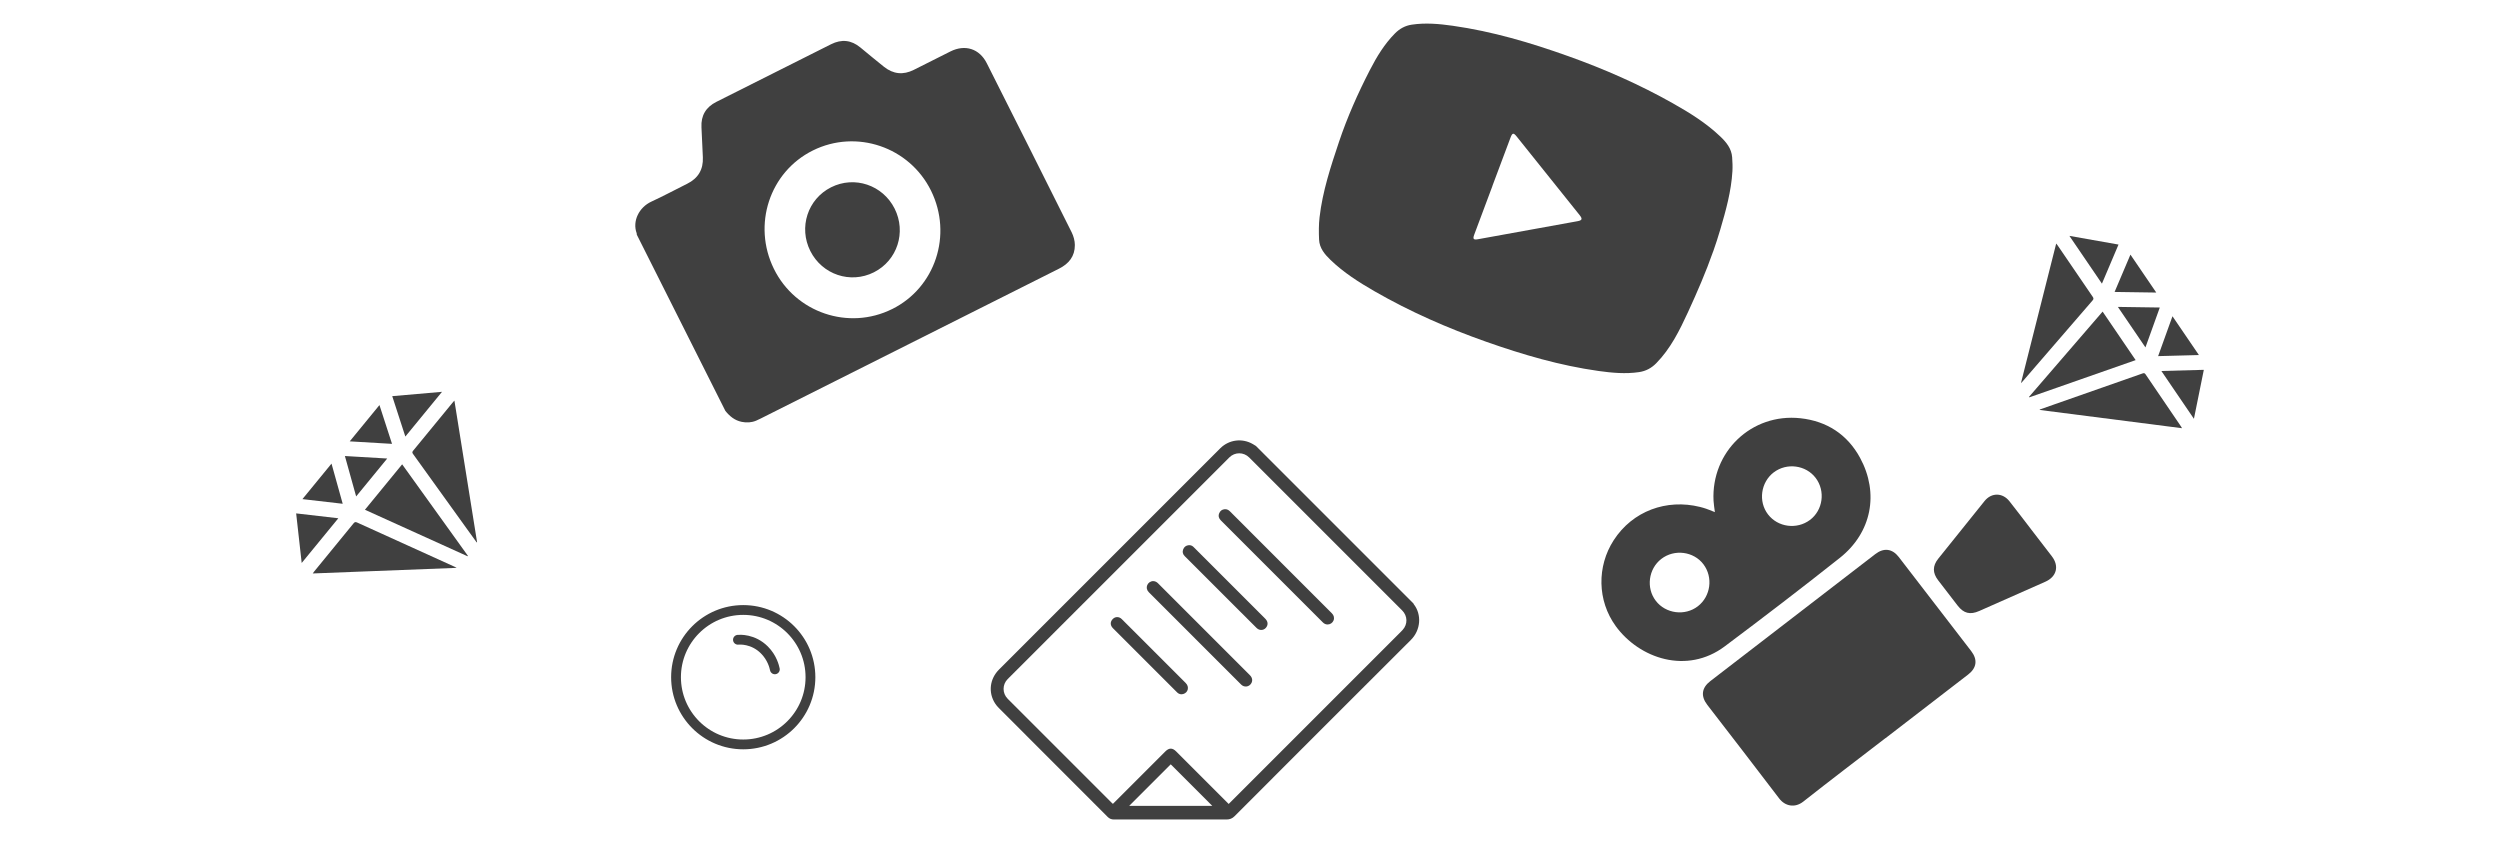
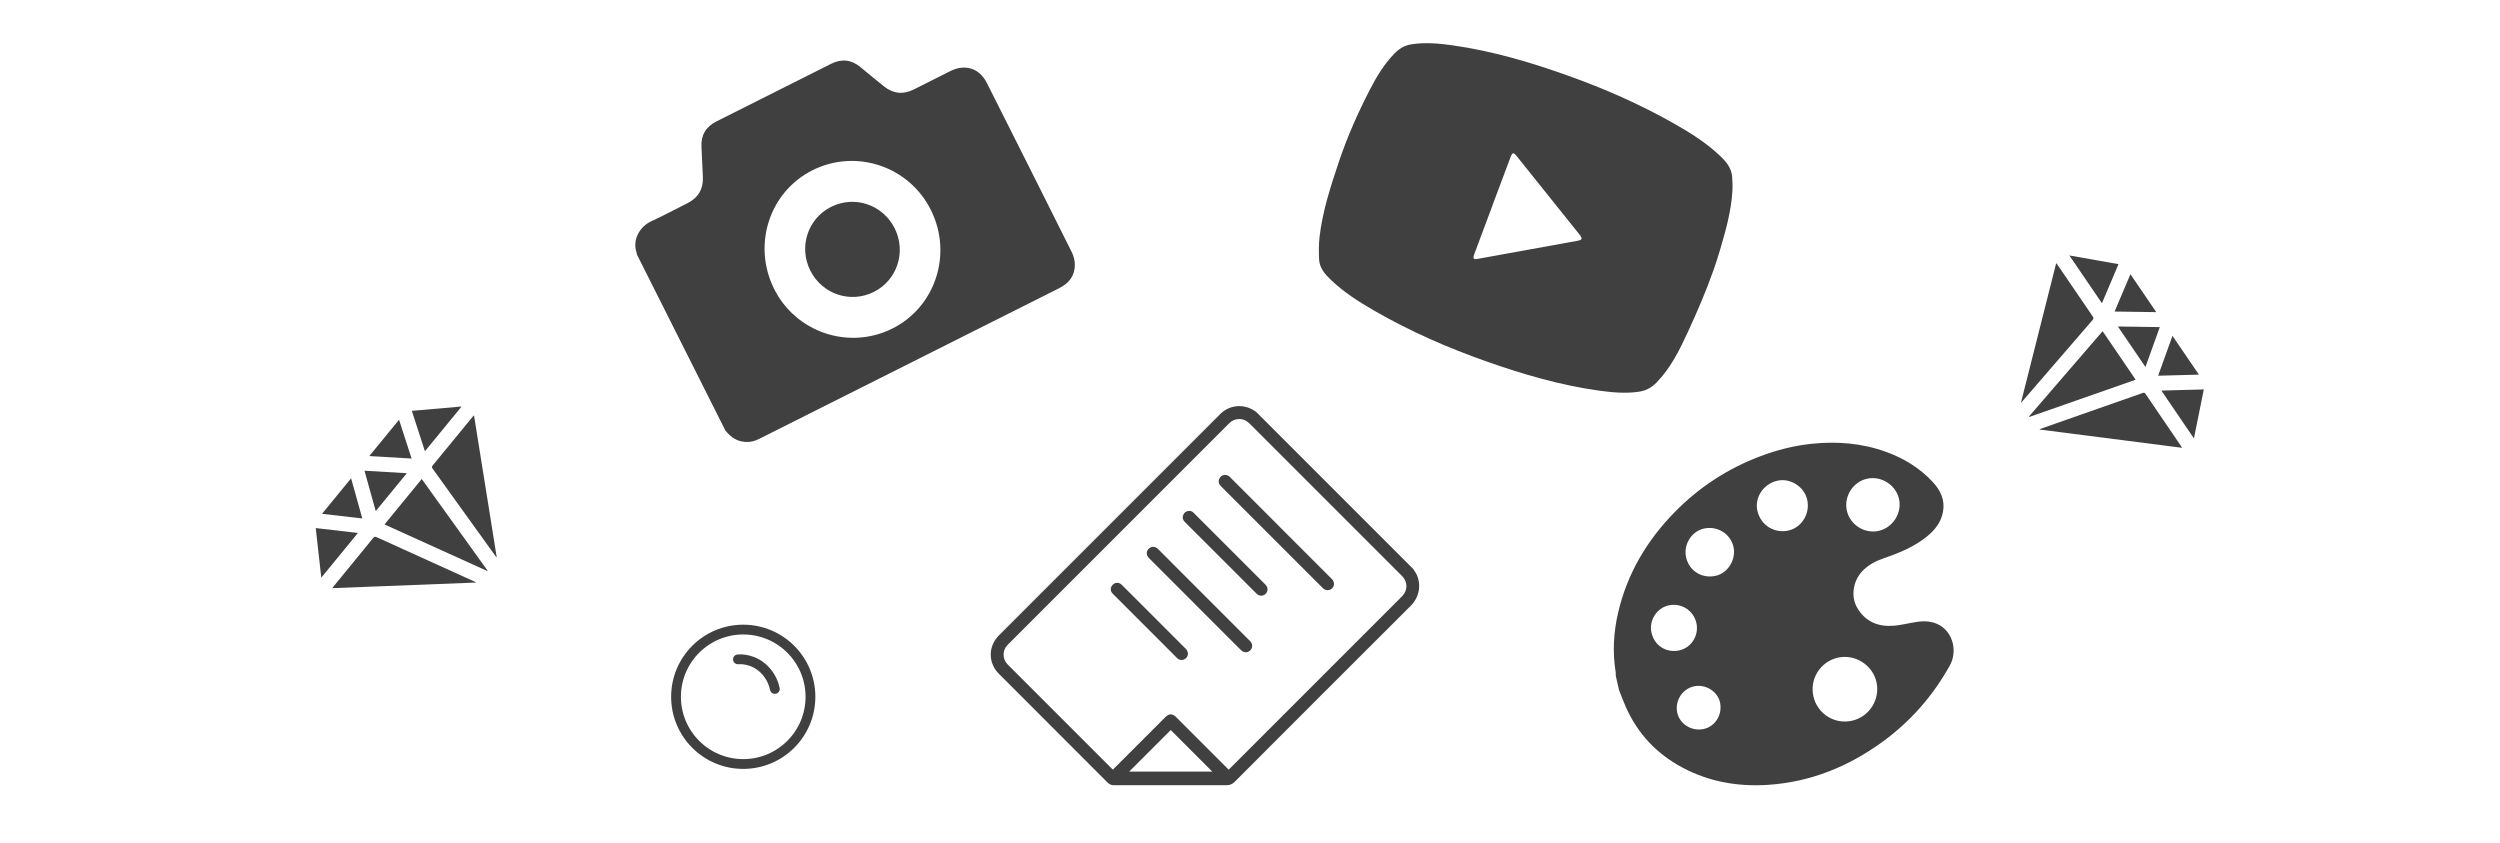
<svg xmlns="http://www.w3.org/2000/svg" id="_レイヤー_2" data-name="レイヤー 2" viewBox="0 0 1021 344">
  <defs>
    <style>
      .cls-1, .cls-2, .cls-3 {
        fill: none;
      }

      .cls-4 {
        fill: #404040;
      }

      .cls-2 {
        stroke-linecap: round;
      }

      .cls-2, .cls-3 {
        stroke: #404040;
        stroke-miterlimit: 10;
        stroke-width: 4px;
      }
    </style>
  </defs>
  <g id="_レイヤー_1-2" data-name="レイヤー 1">
    <g>
      <g>
-         <g>
-           <path class="cls-4" d="M296.23,167.79c-12.05-23.98-24.11-47.97-36.16-71.95-.02-.2,0-.42-.06-.6-1.8-4.91,.92-10.56,6.06-12.92,4.94-2.27,9.73-4.87,14.6-7.29,4.47-2.22,6.59-5.81,6.38-10.77-.17-4.09-.35-8.17-.57-12.26-.25-4.82,1.82-8.26,6.11-10.41,15.6-7.84,31.2-15.68,46.81-23.52,4.29-2.15,8.28-1.75,11.99,1.33,3.19,2.64,6.38,5.28,9.62,7.87,3.78,3.02,7.86,3.44,12.19,1.26,5-2.52,9.99-5.04,15-7.54,5.97-2.97,11.81-1.1,14.8,4.83,11.59,23,23.16,46,34.66,69.04,.78,1.57,1.3,3.45,1.31,5.19,.03,4.6-2.41,7.65-6.51,9.7-40.62,20.37-81.21,40.79-121.82,61.19-.6,.3-1.21,.6-1.83,.86-1.92,.79-3.88,.9-5.93,.48-2.86-.59-4.9-2.32-6.66-4.49Zm68.11-41.56c17.66-8.78,24.76-30.35,15.9-48.34-8.81-17.89-30.49-25.27-48.28-16.43-17.66,8.77-24.75,30.35-15.9,48.34,8.8,17.89,30.49,25.27,48.28,16.42Z" />
-           <path class="cls-4" d="M356.89,111.21c-9.56,4.81-21.1,.95-25.95-8.69-4.85-9.64-1.08-21.23,8.47-26.03,9.56-4.81,21.1-.94,25.95,8.7,4.85,9.64,1.09,21.21-8.47,26.02Z" />
-         </g>
-         <g>
-           <path class="cls-4" d="M659.84,255.66c-7.51-10.34-7.72-24.34-.8-35.04,7.72-11.94,21.58-16.98,35.24-13.59,.45,.11,.9,.23,1.34,.36,1.58,.45,3.1,1.14,4.74,1.76-.19-1.6-.47-3.11-.55-4.64-1-20.01,15.54-35.86,35.47-33.7,10.78,1.16,19.19,6.62,24.37,16.16,7.88,14.52,4.7,30.58-8.23,40.84-15.5,12.3-31.22,24.32-47.06,36.18-15.4,11.53-34.82,5.03-44.53-8.33Zm64.58-62.77c-5.34,4.07-6.42,11.92-2.36,17.2,4.03,5.24,11.75,6.27,17.11,2.27,5.34-3.98,6.41-11.84,2.34-17.19-3.99-5.25-11.81-6.29-17.08-2.27Zm-45.95,35.38c-5.25,4.06-6.27,11.84-2.25,17.09,4.05,5.3,11.95,6.31,17.22,2.21,5.24-4.08,6.25-11.8,2.25-17.11-4-5.3-11.9-6.31-17.22-2.19Z" />
-           <path class="cls-4" d="M770.04,301.44c-11.21,8.63-22.48,17.18-33.59,25.94-3.47,2.74-7.48,1.82-9.84-1.3-9.7-12.8-19.56-25.48-29.35-38.21-2.75-3.57-2.32-6.97,1.23-9.7,22.45-17.29,44.91-34.59,67.37-51.87,3.49-2.69,6.94-2.26,9.6,1.19,9.87,12.81,19.73,25.61,29.59,38.43,2.69,3.5,2.25,6.85-1.25,9.55-11.25,8.66-22.5,17.32-33.74,25.99Z" />
-           <path class="cls-4" d="M829.47,216.14c2.84,3.69,5.7,7.38,8.53,11.08,3.06,4,1.93,8.32-2.71,10.37-8.98,3.98-17.97,7.95-26.95,11.93-3.74,1.66-6.38,1-8.86-2.22-2.66-3.44-5.32-6.89-7.96-10.34-2.29-2.99-2.31-5.82,.05-8.78,6.29-7.88,12.6-15.74,18.94-23.58,2.83-3.49,7.33-3.44,10.13,.09,2.99,3.78,5.89,7.62,8.83,11.44Z" />
-         </g>
-         <g>
-           <path class="cls-4" d="M512.99,182.2c21.43,21.43,42.85,42.85,64.28,64.28,.04,.1,.07,.22,.13,.3,3.26,4.16,2.89,10.5-1.2,14.57-24.03,23.95-48.01,47.96-71.99,71.98-.96,.96-1.98,1.35-3.3,1.35-15.33-.02-30.66-.01-45.99,0-1.04,0-1.85-.34-2.58-1.08-14.8-14.82-29.61-29.62-44.41-44.44-.58-.59-1.13-1.23-1.57-1.93-2.83-4.47-2.16-9.99,1.65-13.8,30.05-30.05,60.1-60.11,90.16-90.16,.1-.1,.19-.19,.29-.29,3.58-3.47,8.94-4.11,13.23-1.6,.44,.26,.87,.53,1.31,.8Zm-11.19,146.13l.73-.73c23.2-23.2,46.4-46.4,69.6-69.6,.24-.24,.47-.49,.7-.73,2.14-2.33,2.06-5.72-.19-7.97-20.82-20.82-41.64-41.64-62.46-62.46-2.28-2.28-5.86-2.29-8.13-.02-30.17,30.17-60.34,60.33-90.5,90.5-2.25,2.25-2.25,5.82,0,8.07,14.12,14.13,28.25,28.25,42.37,42.37,.17,.17,.35,.33,.59,.54,.24-.24,.45-.45,.65-.65,6.92-6.92,13.84-13.84,20.76-20.76,1.53-1.53,2.91-1.53,4.43,0,6.92,6.92,13.84,13.84,20.76,20.76l.68,.68Zm-40.63,.78c11.26,0,22.68,0,33.92,0-5.54-5.54-11.24-11.24-16.96-16.96-5.73,5.73-11.43,11.43-16.96,16.96Z" />
-           <path class="cls-4" d="M523.17,229.71c6.93,6.93,13.87,13.87,20.8,20.8,.82,.82,1.06,1.92,.64,2.91-.41,.99-1.38,1.63-2.44,1.62-.79,0-1.42-.35-1.97-.9-3.64-3.66-7.3-7.3-10.95-10.95-10.22-10.22-20.43-20.43-30.65-30.65-.83-.83-1.13-1.8-.69-2.9,.39-.99,1.16-1.59,2.25-1.68,.87-.07,1.56,.28,2.17,.89,6.22,6.24,12.46,12.47,18.69,18.7,.72,.72,1.43,1.43,2.15,2.15Z" />
-           <path class="cls-4" d="M488.02,260.71c-6.28-6.28-12.56-12.56-18.84-18.84-.83-.83-1.07-1.92-.65-2.91,.43-1.01,1.44-1.67,2.51-1.63,.76,.03,1.37,.36,1.9,.89,3.95,3.96,7.9,7.91,11.85,11.86,8.56,8.56,17.12,17.12,25.68,25.68,.95,.95,1.18,2.14,.61,3.2-.85,1.59-2.89,1.91-4.18,.63-3.32-3.31-6.63-6.63-9.95-9.94-2.98-2.98-5.96-5.96-8.94-8.94Z" />
-           <path class="cls-4" d="M498.48,241.76c-4.88-4.88-9.75-9.75-14.63-14.62-.81-.8-1.05-1.74-.64-2.78,.39-.99,1.15-1.6,2.24-1.7,.7-.06,1.34,.13,1.87,.62,.12,.11,.23,.22,.34,.33,9.69,9.69,19.38,19.38,29.06,29.06,.97,.97,1.2,2.06,.68,3.12-.81,1.65-2.87,2-4.19,.69-2.16-2.14-4.31-4.3-6.46-6.45-2.76-2.76-5.51-5.51-8.27-8.27Z" />
-           <path class="cls-4" d="M471.29,265.99c4.34,4.34,8.68,8.67,13,13.01,1.5,1.5,.95,3.85-1.03,4.43-.91,.27-1.74,.08-2.44-.57-.07-.06-.13-.13-.19-.19-8.7-8.7-17.41-17.41-26.11-26.11-1.18-1.18-1.18-2.67-.01-3.81,1.01-.98,2.52-.98,3.58,.05,1.55,1.51,3.07,3.06,4.6,4.59,2.87,2.87,5.74,5.74,8.61,8.61Z" />
-         </g>
-         <path class="cls-4" d="M699.64,102.72c-2.96,8.41-6.47,16.52-10.24,24.71-3.45,7.49-7.13,14.95-12.98,20.9-1.95,1.99-4.24,3.23-7.02,3.64-5.55,.82-11.07,.3-16.54-.46-15.76-2.21-30.95-6.67-45.91-11.94-15.8-5.57-31.11-12.28-45.65-20.65-6.37-3.67-12.57-7.62-17.9-12.75-2.38-2.29-4.54-4.83-4.69-8.32-.13-3.04-.15-6.11,.2-9.13,1.23-10.61,4.56-20.7,7.93-30.76,3.4-10.13,7.74-19.88,12.63-29.37,2.77-5.38,5.9-10.57,10.22-14.93,1.92-1.94,4.15-3.18,6.88-3.59,5.6-.84,11.17-.33,16.7,.45,16.22,2.29,31.84,6.93,47.22,12.42,14.75,5.26,29.06,11.55,42.72,19.26,6.9,3.89,13.63,8.07,19.4,13.58,2.43,2.32,4.54,4.89,4.8,8.44,.14,1.9,.22,3.83,.11,5.73-.48,8.17-2.67,16-4.96,23.8-.89,3.04-1.86,6.02-2.9,8.97Zm-90.1-26.84c-2.49,6.65-4.98,13.29-7.46,19.94-.67,1.79-.32,2.22,1.53,1.88,13.55-2.44,27.1-4.9,40.64-7.36,1.9-.34,2.11-.93,.9-2.45-8.57-10.71-17.14-21.42-25.72-32.12-1.32-1.65-1.79-1.56-2.55,.46-2.46,6.55-4.91,13.1-7.36,19.64Z" />
-         <g>
-           <path class="cls-4" d="M186.5,231.91c-19.7,.77-39.14,1.52-58.77,2.29,.25-.35,.4-.58,.57-.79,5.37-6.55,10.75-13.1,16.09-19.67,.46-.57,.81-.65,1.47-.34,13.31,6.06,26.63,12.09,39.95,18.13,.16,.07,.3,.17,.68,.38Z" />
-           <path class="cls-4" d="M185.58,163.61c3.11,19.41,6.18,38.62,9.26,57.83-.06,.02-.11,.04-.17,.07-1.25-1.73-2.5-3.46-3.75-5.19-7.41-10.3-14.81-20.61-22.23-30.91-.34-.48-.42-.79,0-1.3,5.46-6.63,10.9-13.28,16.35-19.92,.13-.15,.27-.29,.54-.58Z" />
-           <path class="cls-4" d="M149.04,208.18c5.09-6.21,10.11-12.34,15.2-18.55,8.98,12.5,17.92,24.94,26.86,37.38l-.14,.17c-13.93-6.31-27.87-12.63-41.93-19Z" />
-           <path class="cls-4" d="M123.21,229.92c-.76-6.81-1.5-13.46-2.26-20.25,5.79,.67,11.45,1.32,17.22,1.99l-14.96,18.26Z" />
-           <path class="cls-4" d="M180.52,160.02c-5.04,6.14-9.94,12.13-14.98,18.27-1.79-5.53-3.54-10.94-5.35-16.5,6.78-.59,13.45-1.17,20.32-1.77Z" />
-           <path class="cls-4" d="M140.86,186.24c5.81,.34,11.48,.68,17.28,1.02-4.24,5.18-8.42,10.27-12.69,15.48-1.54-5.53-3.05-10.95-4.59-16.49Z" />
-           <path class="cls-4" d="M142.82,180.26c4.1-5,8.08-9.85,12.15-14.83,1.72,5.31,3.4,10.52,5.13,15.84-5.76-.34-11.43-.67-17.28-1.02Z" />
-           <path class="cls-4" d="M139.96,205.74c-5.52-.64-10.93-1.26-16.45-1.9,3.98-4.86,7.87-9.61,11.88-14.5,1.53,5.5,3.03,10.89,4.57,16.4Z" />
-         </g>
-         <g>
-           <path class="cls-4" d="M825.35,156.48c4.83-19.11,9.59-37.98,14.4-57.02,.26,.34,.44,.54,.6,.77,4.77,7,9.53,14.01,14.32,20.99,.42,.61,.39,.96-.09,1.51-9.57,11.06-19.12,22.13-28.68,33.2-.11,.13-.24,.24-.56,.55Z" />
-           <path class="cls-4" d="M891.13,174.88c-19.5-2.5-38.79-4.98-58.09-7.45,0-.06,0-.12-.01-.18,2.01-.71,4.03-1.42,6.04-2.13,11.98-4.2,23.95-8.39,35.93-12.6,.56-.2,.88-.18,1.25,.36,4.82,7.11,9.66,14.21,14.49,21.31,.11,.17,.2,.34,.4,.69Z" />
-           <path class="cls-4" d="M858.7,127.25c4.52,6.63,8.98,13.18,13.5,19.82-14.52,5.08-28.98,10.15-43.44,15.21l-.12-.18c9.99-11.58,19.98-23.17,30.07-34.85Z" />
-           <path class="cls-4" d="M845.14,96.33c6.75,1.2,13.34,2.36,20.06,3.55-2.28,5.37-4.5,10.61-6.77,15.96-4.44-6.53-8.81-12.94-13.29-19.51Z" />
-           <path class="cls-4" d="M896,171.04c-4.47-6.57-8.83-12.96-13.3-19.53,5.81-.16,11.5-.31,17.34-.47-1.35,6.68-2.68,13.23-4.04,19.99Z" />
-           <path class="cls-4" d="M882.06,125.59c-1.97,5.47-3.89,10.82-5.86,16.29l-11.26-16.54c5.73,.08,11.37,.17,17.12,.25Z" />
-           <path class="cls-4" d="M887.24,129.16l10.79,15.84c-5.58,.15-11.05,.29-16.65,.44,1.95-5.43,3.87-10.77,5.86-16.29Z" />
-           <path class="cls-4" d="M863.6,119.23c2.17-5.12,4.3-10.13,6.47-15.24l10.55,15.49c-5.71-.08-11.31-.17-17.02-.25Z" />
-         </g>
-         <g>
-           <circle class="cls-3" cx="303.54" cy="276.57" r="27.45" />
-           <path class="cls-2" d="M301.37,261.28c.59-.06,6.17-.5,10.83,4.18,3.15,3.16,4.02,6.79,4.25,7.9" />
-         </g>
+         <path class="cls-4" d="M296.23,175.79c-12.05-23.98-24.11-47.97-36.16-71.95-.02-.2,0-.42-.06-.6-1.8-4.91,.92-10.56,6.06-12.92,4.94-2.27,9.73-4.87,14.6-7.29,4.47-2.22,6.59-5.81,6.38-10.77-.17-4.09-.35-8.17-.57-12.26-.25-4.82,1.82-8.26,6.11-10.41,15.6-7.84,31.2-15.68,46.81-23.52,4.29-2.15,8.28-1.75,11.99,1.33,3.19,2.64,6.38,5.28,9.62,7.87,3.78,3.02,7.86,3.44,12.19,1.26,5-2.52,9.99-5.04,15-7.54,5.97-2.97,11.81-1.1,14.8,4.83,11.59,23,23.16,46,34.66,69.04,.78,1.57,1.3,3.45,1.31,5.19,.03,4.6-2.41,7.65-6.51,9.7-40.62,20.37-81.21,40.79-121.82,61.19-.6,.3-1.21,.6-1.83,.86-1.92,.79-3.88,.9-5.93,.48-2.86-.59-4.9-2.32-6.66-4.49Zm68.11-41.56c17.66-8.78,24.76-30.35,15.9-48.34-8.81-17.89-30.49-25.27-48.28-16.43-17.66,8.77-24.75,30.35-15.9,48.34,8.8,17.89,30.49,25.27,48.28,16.42Z" />
+         <path class="cls-4" d="M356.89,119.21c-9.56,4.81-21.1,.95-25.95-8.69-4.85-9.64-1.08-21.23,8.47-26.03,9.56-4.81,21.1-.94,25.95,8.7,4.85,9.64,1.09,21.21-8.47,26.02Z" />
+       </g>
+       <g>
+         <path class="cls-4" d="M512.99,168.2c21.43,21.43,42.85,42.85,64.28,64.28,.04,.1,.07,.22,.13,.3,3.26,4.16,2.89,10.5-1.2,14.57-24.03,23.95-48.01,47.96-71.99,71.98-.96,.96-1.98,1.35-3.3,1.35-15.33-.02-30.66-.01-45.99,0-1.04,0-1.85-.34-2.58-1.08-14.8-14.82-29.61-29.62-44.41-44.44-.58-.59-1.13-1.23-1.57-1.93-2.83-4.47-2.16-9.99,1.65-13.8,30.05-30.05,60.1-60.11,90.16-90.16,.1-.1,.19-.19,.29-.29,3.58-3.47,8.94-4.11,13.23-1.6,.44,.26,.87,.53,1.31,.8Zm-11.19,146.13l.73-.73c23.2-23.2,46.4-46.4,69.6-69.6,.24-.24,.47-.49,.7-.73,2.14-2.33,2.06-5.72-.19-7.97-20.82-20.82-41.64-41.64-62.46-62.46-2.28-2.28-5.86-2.29-8.13-.02-30.17,30.17-60.34,60.33-90.5,90.5-2.25,2.25-2.25,5.82,0,8.07,14.12,14.13,28.25,28.25,42.37,42.37,.17,.17,.35,.33,.59,.54,.24-.24,.45-.45,.65-.65,6.92-6.92,13.84-13.84,20.76-20.76,1.53-1.53,2.91-1.53,4.43,0,6.92,6.92,13.84,13.84,20.76,20.76l.68,.68Zm-40.63,.78c11.26,0,22.68,0,33.92,0-5.54-5.54-11.24-11.24-16.96-16.96-5.73,5.73-11.43,11.43-16.96,16.96Z" />
+         <path class="cls-4" d="M523.17,215.71c6.93,6.93,13.87,13.87,20.8,20.8,.82,.82,1.06,1.92,.64,2.91-.41,.99-1.38,1.63-2.44,1.62-.79,0-1.42-.35-1.97-.9-3.64-3.66-7.3-7.3-10.95-10.95-10.22-10.22-20.43-20.43-30.65-30.65-.83-.83-1.13-1.8-.69-2.9,.39-.99,1.16-1.59,2.25-1.68,.87-.07,1.56,.28,2.17,.89,6.22,6.24,12.46,12.47,18.69,18.7,.72,.72,1.43,1.43,2.15,2.15Z" />
+         <path class="cls-4" d="M488.02,246.71c-6.28-6.28-12.56-12.56-18.84-18.84-.83-.83-1.07-1.92-.65-2.91,.43-1.01,1.44-1.67,2.51-1.63,.76,.03,1.37,.36,1.9,.89,3.95,3.96,7.9,7.91,11.85,11.86,8.56,8.56,17.12,17.12,25.68,25.68,.95,.95,1.18,2.14,.61,3.2-.85,1.59-2.89,1.91-4.18,.63-3.32-3.31-6.63-6.63-9.95-9.94-2.98-2.98-5.96-5.96-8.94-8.94Z" />
+         <path class="cls-4" d="M498.48,227.76c-4.88-4.88-9.75-9.75-14.63-14.62-.81-.8-1.05-1.74-.64-2.78,.39-.99,1.15-1.6,2.24-1.7,.7-.06,1.34,.13,1.87,.62,.12,.11,.23,.22,.34,.33,9.69,9.69,19.38,19.38,29.06,29.06,.97,.97,1.2,2.06,.68,3.12-.81,1.65-2.87,2-4.19,.69-2.16-2.14-4.31-4.3-6.46-6.45-2.76-2.76-5.51-5.51-8.27-8.27Z" />
+         <path class="cls-4" d="M471.29,251.99c4.34,4.34,8.68,8.67,13,13.01,1.5,1.5,.95,3.85-1.03,4.43-.91,.27-1.74,.08-2.44-.57-.07-.06-.13-.13-.19-.19-8.7-8.7-17.41-17.41-26.11-26.11-1.18-1.18-1.18-2.67-.01-3.81,1.01-.98,2.52-.98,3.58,.05,1.55,1.51,3.07,3.06,4.6,4.59,2.87,2.87,5.74,5.74,8.61,8.61Z" />
+       </g>
+       <path class="cls-4" d="M699.64,110.72c-2.96,8.41-6.47,16.52-10.24,24.71-3.45,7.49-7.13,14.95-12.98,20.9-1.95,1.99-4.24,3.23-7.02,3.64-5.55,.82-11.07,.3-16.54-.46-15.76-2.21-30.95-6.67-45.91-11.94-15.8-5.57-31.11-12.28-45.65-20.65-6.37-3.67-12.57-7.62-17.9-12.75-2.38-2.29-4.54-4.83-4.69-8.32-.13-3.04-.15-6.11,.2-9.13,1.23-10.61,4.56-20.7,7.93-30.76,3.4-10.13,7.74-19.88,12.63-29.37,2.77-5.38,5.9-10.57,10.22-14.93,1.92-1.94,4.15-3.18,6.88-3.59,5.6-.84,11.17-.33,16.7,.45,16.22,2.29,31.84,6.93,47.22,12.42,14.75,5.26,29.06,11.55,42.72,19.26,6.9,3.89,13.63,8.07,19.4,13.58,2.43,2.32,4.54,4.89,4.8,8.44,.14,1.9,.22,3.83,.11,5.73-.48,8.17-2.67,16-4.96,23.8-.89,3.04-1.86,6.02-2.9,8.97Zm-90.1-26.84c-2.49,6.65-4.98,13.29-7.46,19.94-.67,1.79-.32,2.22,1.53,1.88,13.55-2.44,27.1-4.9,40.64-7.36,1.9-.34,2.11-.93,.9-2.45-8.57-10.71-17.14-21.42-25.72-32.12-1.32-1.65-1.79-1.56-2.55,.46-2.46,6.55-4.91,13.1-7.36,19.64Z" />
+       <g>
+         <path class="cls-4" d="M194.5,237.91c-19.7,.77-39.14,1.52-58.77,2.29,.25-.35,.4-.58,.57-.79,5.37-6.55,10.75-13.1,16.09-19.67,.46-.57,.81-.65,1.47-.34,13.31,6.06,26.63,12.09,39.95,18.13,.16,.07,.3,.17,.68,.38Z" />
+         <path class="cls-4" d="M193.58,169.61c3.11,19.41,6.18,38.62,9.26,57.83-.06,.02-.11,.04-.17,.07-1.25-1.73-2.5-3.46-3.75-5.19-7.41-10.3-14.81-20.61-22.23-30.91-.34-.48-.42-.79,0-1.3,5.46-6.63,10.9-13.28,16.35-19.92,.13-.15,.27-.29,.54-.58Z" />
+         <path class="cls-4" d="M157.04,214.18c5.09-6.21,10.11-12.34,15.2-18.55,8.98,12.5,17.92,24.94,26.86,37.38l-.14,.17c-13.93-6.31-27.87-12.63-41.93-19Z" />
+         <path class="cls-4" d="M131.21,235.92c-.76-6.81-1.5-13.46-2.26-20.25,5.79,.67,11.45,1.32,17.22,1.99l-14.96,18.26Z" />
+         <path class="cls-4" d="M188.52,166.02c-5.04,6.14-9.94,12.13-14.98,18.27-1.79-5.53-3.54-10.94-5.35-16.5,6.78-.59,13.45-1.17,20.32-1.77Z" />
+         <path class="cls-4" d="M148.86,192.24c5.81,.34,11.48,.68,17.28,1.02-4.24,5.18-8.42,10.27-12.69,15.48-1.54-5.53-3.05-10.95-4.59-16.49Z" />
+         <path class="cls-4" d="M150.82,186.26c4.1-5,8.08-9.85,12.15-14.83,1.72,5.31,3.4,10.52,5.13,15.84-5.76-.34-11.43-.67-17.28-1.02Z" />
+         <path class="cls-4" d="M147.96,211.74c-5.52-.64-10.93-1.26-16.45-1.9,3.98-4.86,7.87-9.61,11.88-14.5,1.53,5.5,3.03,10.89,4.57,16.4Z" />
+       </g>
+       <g>
+         <path class="cls-4" d="M825.35,164.48c4.83-19.11,9.59-37.98,14.4-57.02,.26,.34,.44,.54,.6,.77,4.77,7,9.53,14.01,14.32,20.99,.42,.61,.39,.96-.09,1.51-9.57,11.06-19.12,22.13-28.68,33.2-.11,.13-.24,.24-.56,.55Z" />
+         <path class="cls-4" d="M891.13,182.88c-19.5-2.5-38.79-4.98-58.09-7.45,0-.06,0-.12-.01-.18,2.01-.71,4.03-1.42,6.04-2.13,11.98-4.2,23.95-8.39,35.93-12.6,.56-.2,.88-.18,1.25,.36,4.82,7.11,9.66,14.21,14.49,21.31,.11,.17,.2,.34,.4,.69Z" />
+         <path class="cls-4" d="M858.7,135.25c4.52,6.63,8.98,13.18,13.5,19.82-14.52,5.08-28.98,10.15-43.44,15.21l-.12-.18c9.99-11.58,19.98-23.17,30.07-34.85Z" />
+         <path class="cls-4" d="M845.14,104.33c6.75,1.2,13.34,2.36,20.06,3.55-2.28,5.37-4.5,10.61-6.77,15.96-4.44-6.53-8.81-12.94-13.29-19.51Z" />
+         <path class="cls-4" d="M896,179.04c-4.47-6.57-8.83-12.96-13.3-19.53,5.81-.16,11.5-.31,17.34-.47-1.35,6.68-2.68,13.23-4.04,19.99Z" />
+         <path class="cls-4" d="M882.06,133.59c-1.97,5.47-3.89,10.82-5.86,16.29l-11.26-16.54c5.73,.08,11.37,.17,17.12,.25Z" />
+         <path class="cls-4" d="M887.24,137.16l10.79,15.84c-5.58,.15-11.05,.29-16.65,.44,1.95-5.43,3.87-10.77,5.86-16.29Z" />
+         <path class="cls-4" d="M863.6,127.23c2.17-5.12,4.3-10.13,6.47-15.24l10.55,15.49c-5.71-.08-11.31-.17-17.02-.25Z" />
+       </g>
+       <g>
+         <circle class="cls-3" cx="303.54" cy="284.57" r="27.45" />
+         <path class="cls-2" d="M301.37,269.28c.59-.06,6.17-.5,10.83,4.18,3.15,3.16,4.02,6.79,4.25,7.9" />
      </g>
      <rect class="cls-1" width="1021" height="344" />
+       <path class="cls-4" d="M661.21,281.78c-.45-1.95-.89-3.9-1.34-5.85,0-.47,.05-.95-.03-1.4-1.34-8.19-.86-16.32,1.01-24.36,3.7-15.91,11.74-29.44,23.1-41.03,10-10.2,21.71-17.82,35.1-22.86,6.72-2.53,13.65-4.28,20.76-5.03,10.33-1.09,20.53-.3,30.38,3.26,7.36,2.66,13.91,6.65,19.24,12.43,3.08,3.35,4.93,7.25,4.11,11.96-.75,4.31-3.29,7.54-6.58,10.21-5.14,4.17-11.15,6.66-17.34,8.78-3.41,1.17-6.57,2.71-9.09,5.41-3.8,4.08-4.74,10.34-2.03,14.96,3.23,5.5,8.31,7.7,14.45,7.32,3.44-.21,6.83-1.19,10.27-1.65,3.11-.42,6.2-.18,9,1.44,5.41,3.15,7.27,10.69,4.08,16.43-6.9,12.42-16.06,22.85-27.56,31.21-13.94,10.12-29.36,16.37-46.64,17.52-12.3,.81-24.09-1.22-35.06-7.09-10.48-5.6-18.2-13.8-23.03-24.66-1.02-2.29-1.88-4.66-2.81-6.99Zm95.22,12.55c7.03-1.62,11.49-8.7,9.92-15.76-1.57-7.04-8.85-11.61-15.88-9.96-7.07,1.66-11.48,8.71-9.87,15.78,1.63,7.18,8.66,11.58,15.83,9.94Zm5.99-98.8c-5.77,1.33-9.49,7.32-8.15,13.09,1.35,5.79,7.31,9.51,13.08,8.17,5.76-1.34,9.53-7.38,8.19-13.1-1.35-5.75-7.36-9.49-13.12-8.16Zm-36.76,.84c-5.68,1.41-9.25,7.06-7.89,12.48,1.44,5.76,7.07,9.17,12.8,7.78,5.44-1.32,8.84-7.16,7.44-12.77-1.33-5.31-7.09-8.8-12.35-7.49Zm-37.06,31.24c1.25,5.52,6.4,8.77,12,7.57,5.05-1.08,8.5-6.62,7.36-11.82-1.17-5.31-6.52-8.67-11.97-7.52-5.13,1.08-8.57,6.55-7.39,11.76Zm4.21,26.82c-1.19-5.17-6.2-8.33-11.38-7.18-4.87,1.08-8.08,6.22-6.96,11.14,1.21,5.33,6.12,8.42,11.44,7.21,4.9-1.12,8.04-6.2,6.89-11.17Zm2.89,43.31c4.76-.99,7.78-5.78,6.78-10.74-.92-4.56-5.82-7.68-10.55-6.72-4.83,.98-8,5.91-6.94,10.79,1.01,4.65,5.87,7.67,10.7,6.67Z" />
    </g>
  </g>
</svg>
